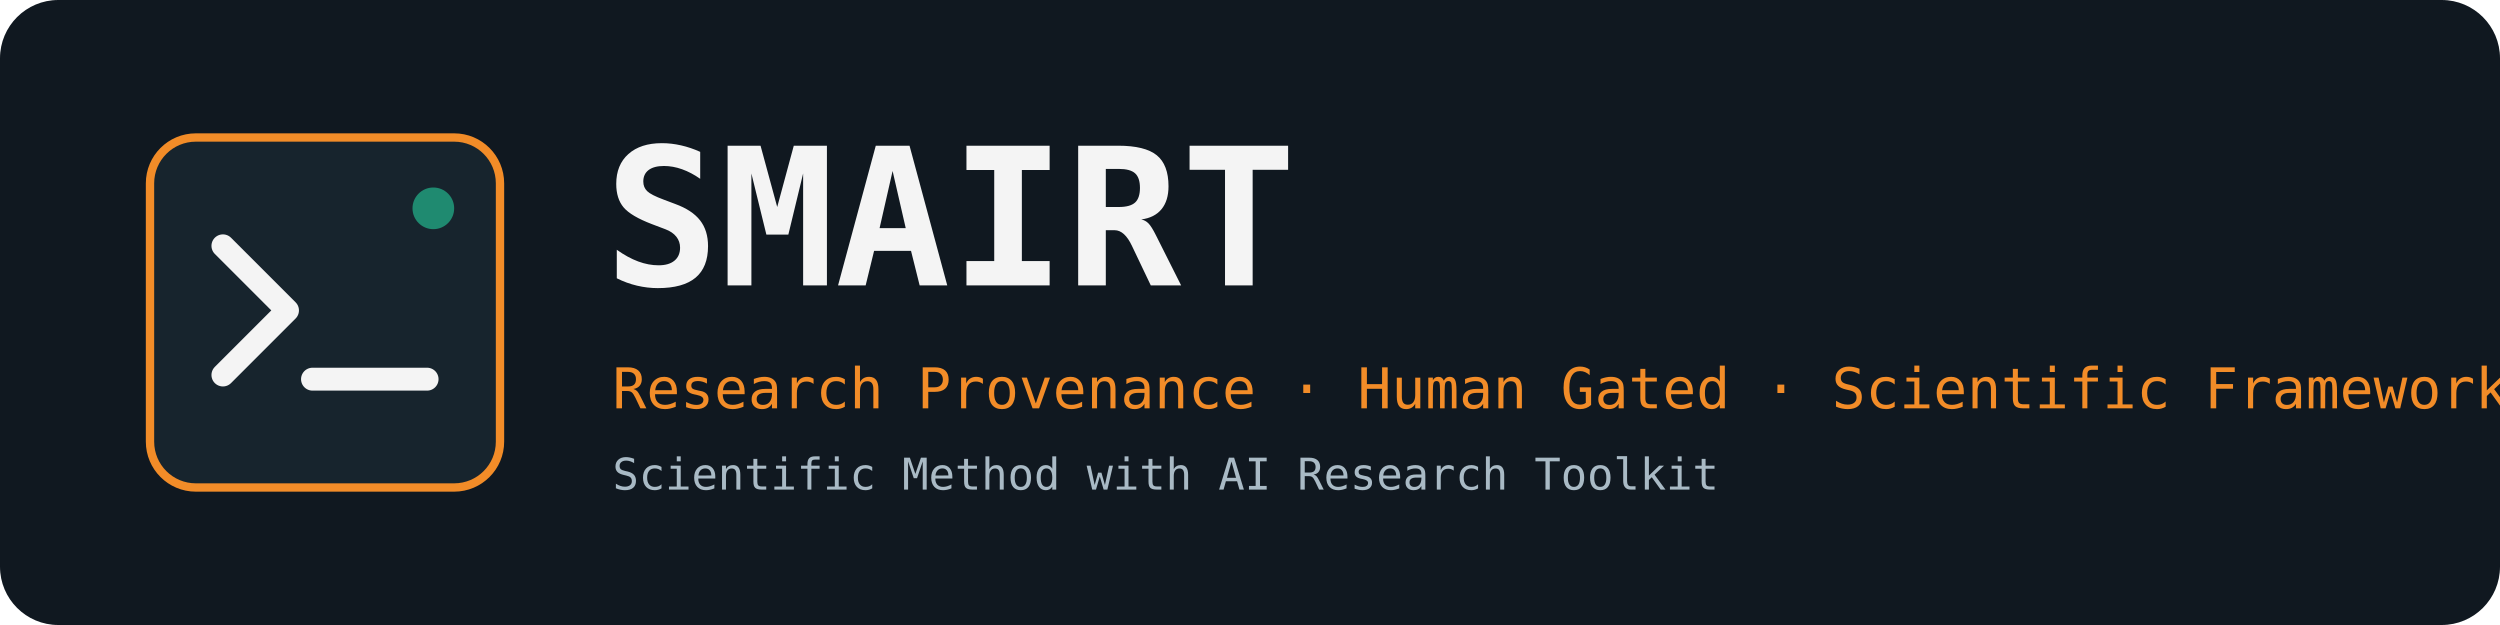
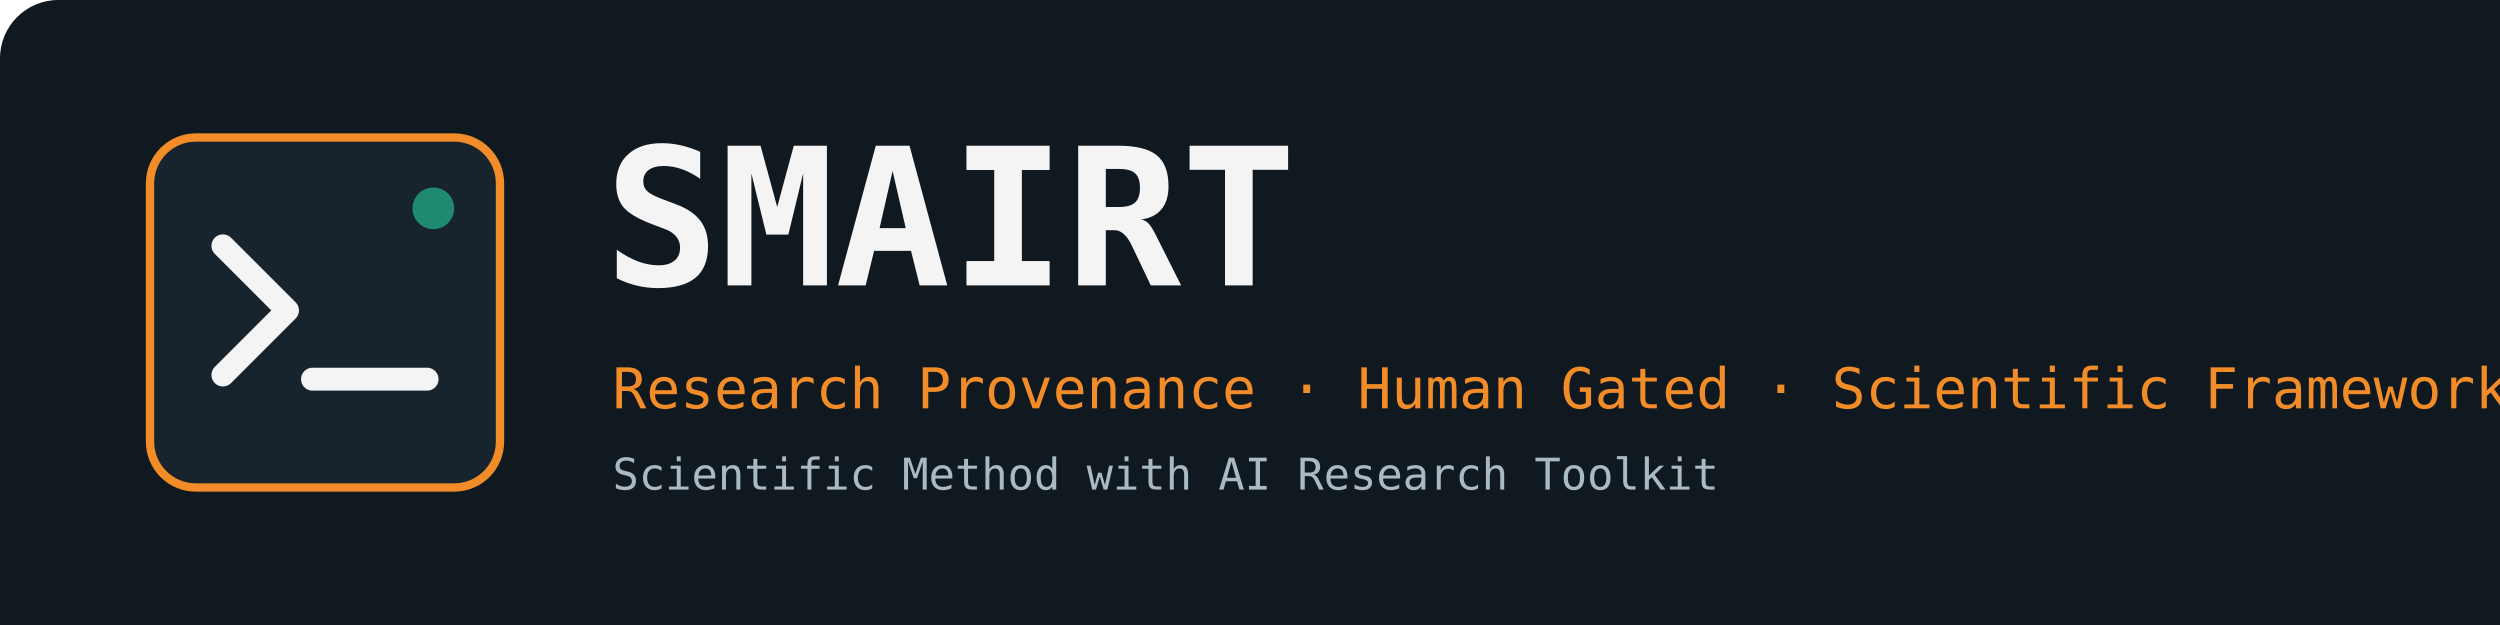
<svg xmlns="http://www.w3.org/2000/svg" viewBox="0 0 1200 300" role="img" aria-labelledby="title desc">
-   <rect width="1200" height="300" rx="28" fill="#101820" />
+   <rect width="1600" height="400" rx="28" fill="#101820" />
  <g transform="translate(72 66)">
    <rect width="168" height="168" rx="22" fill="#17242d" stroke="#f28c28" stroke-width="4" />
    <path d="m35 52 31 31-31 31M78 116h55" fill="none" stroke="#f4f4f4" stroke-width="11" stroke-linecap="round" stroke-linejoin="round" />
    <circle cx="136" cy="34" r="10" fill="#1f8a70" />
  </g>
  <text x="290" y="137" fill="#f4f4f4" font-family="ui-monospace, SFMono-Regular, Menlo, monospace" font-size="92" font-weight="700">SMAIRT</text>
  <text x="294" y="196" fill="#f28c28" font-family="ui-monospace, SFMono-Regular, Menlo, monospace" font-size="27">Research Provenance · Human Gated · Scientific Framework</text>
  <text x="294" y="235" fill="#a9bac5" font-family="ui-monospace, SFMono-Regular, Menlo, monospace" font-size="21">Scientific Method with AI Research Toolkit</text>
</svg>
